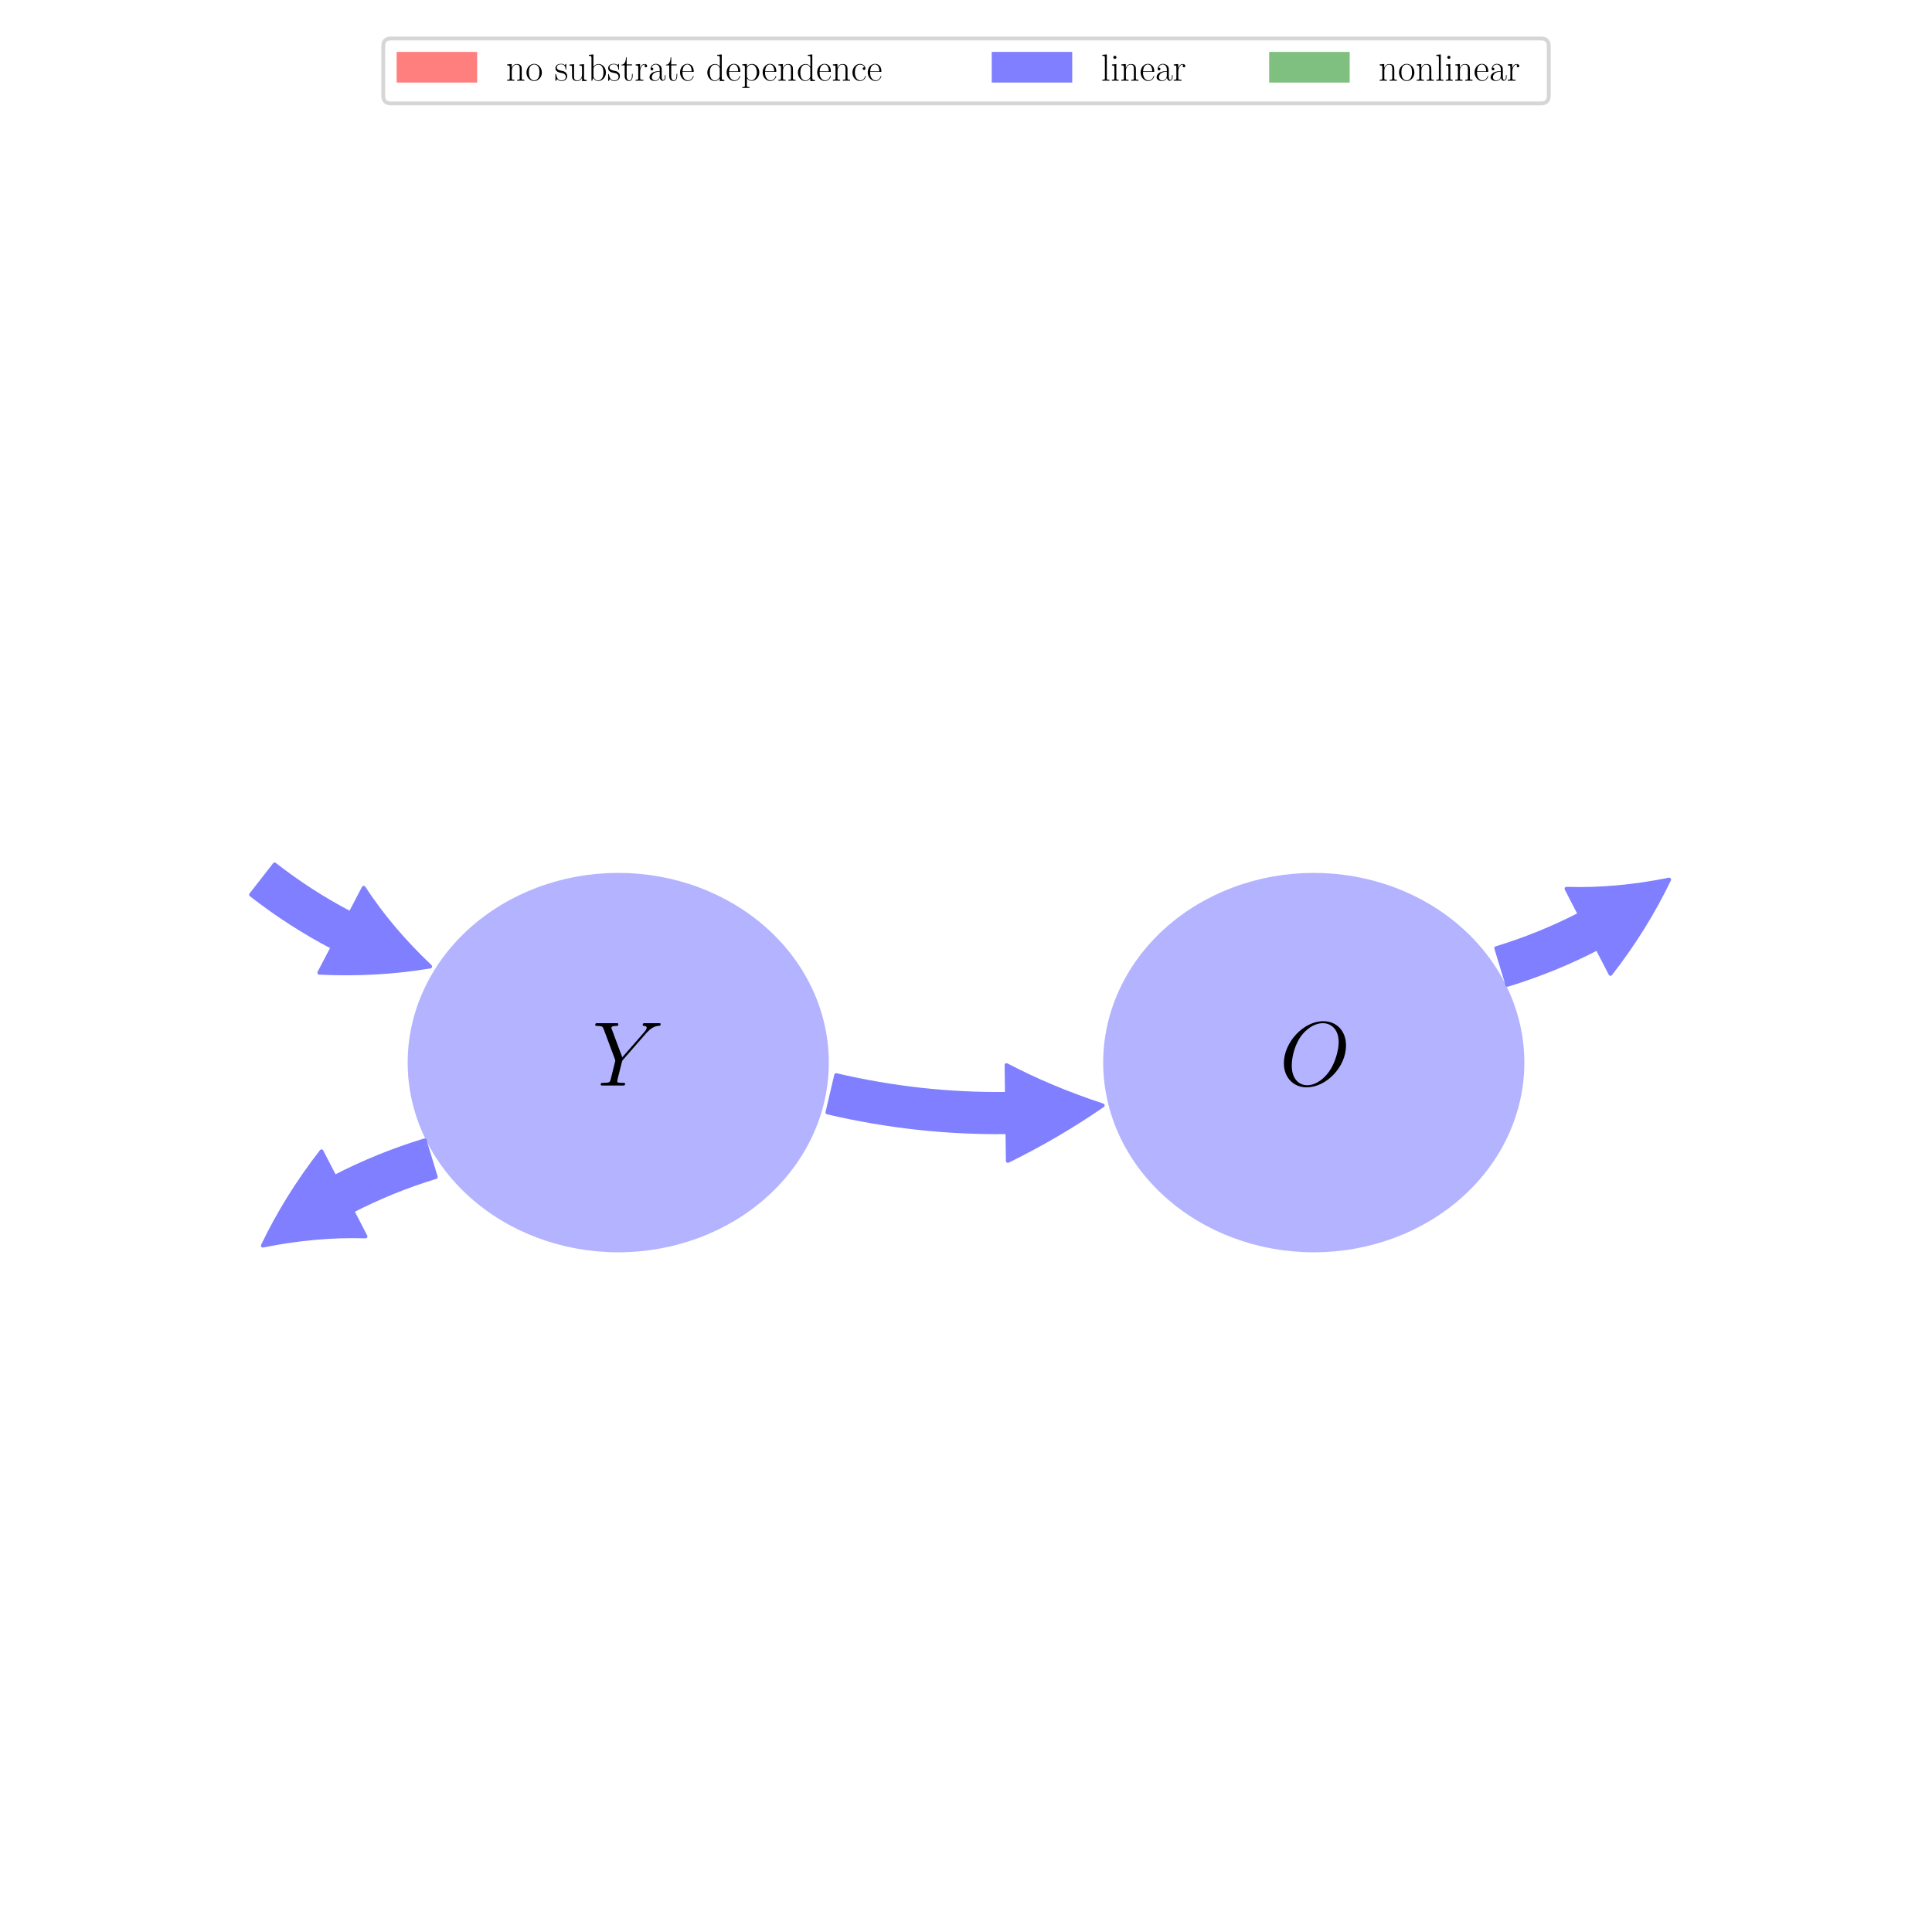
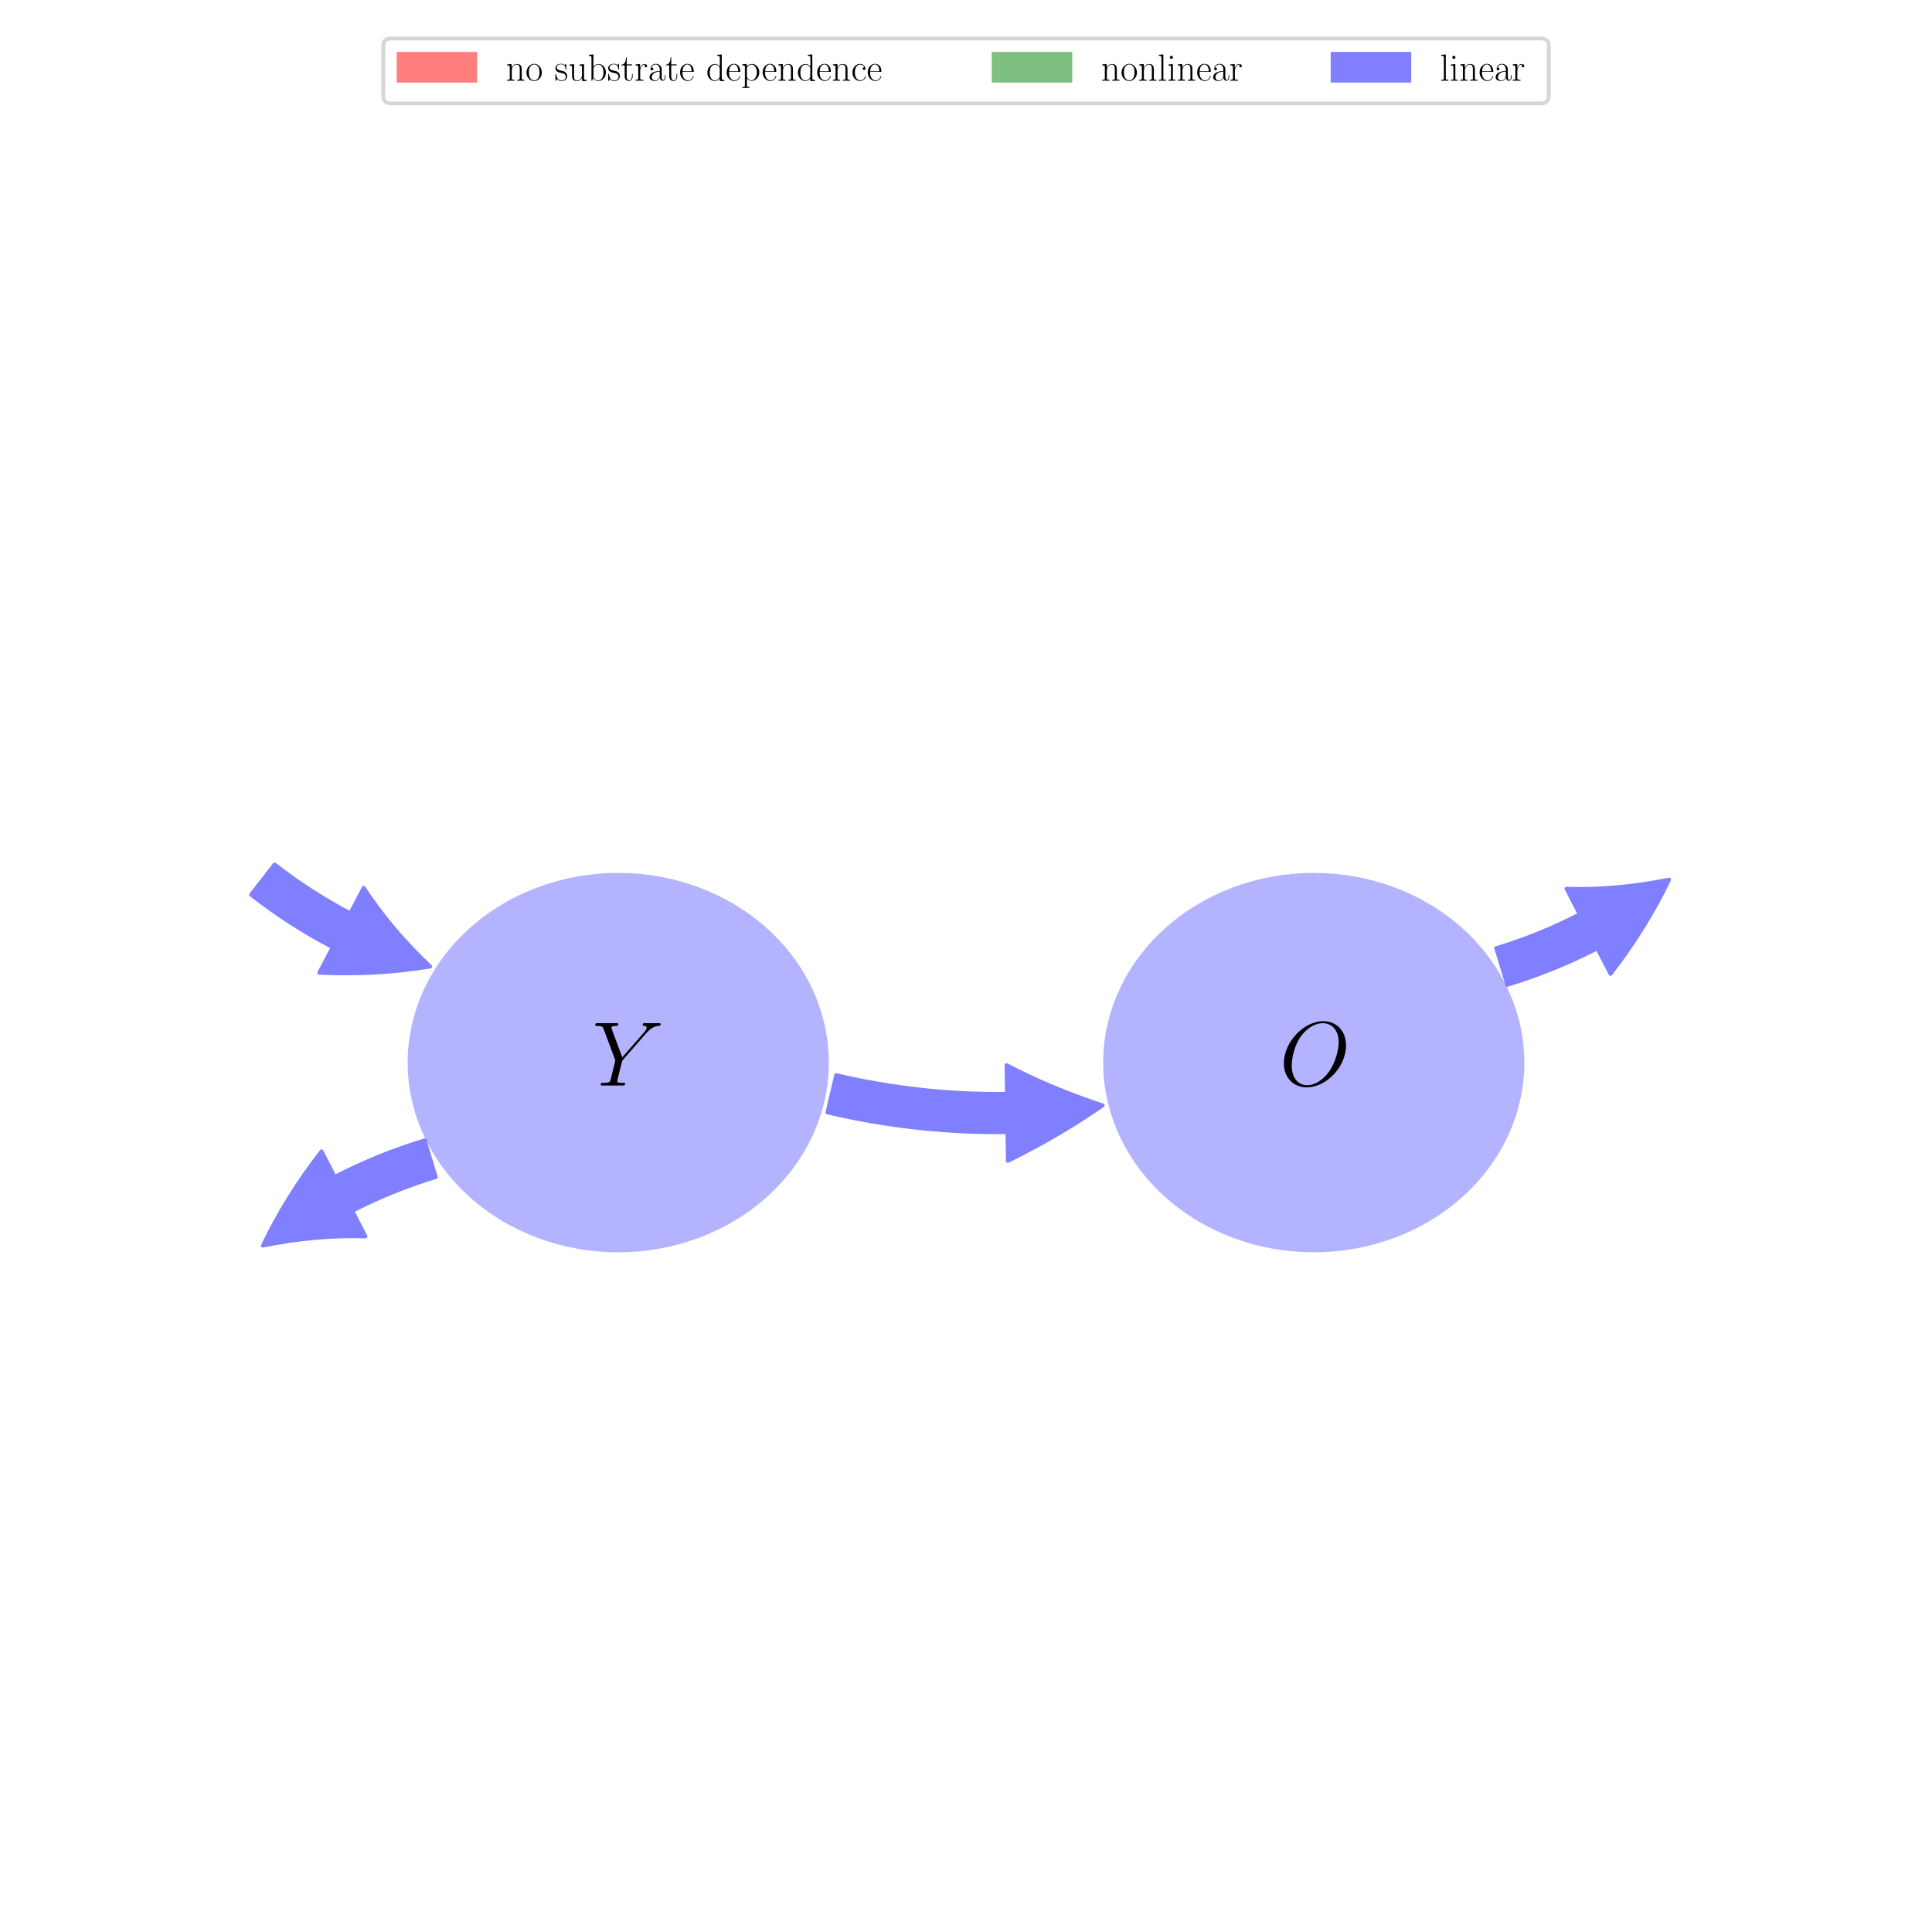
<svg xmlns="http://www.w3.org/2000/svg" xmlns:xlink="http://www.w3.org/1999/xlink" height="504pt" version="1.1" viewBox="0 0 504 504" width="504pt">
  <defs>
    <style type="text/css">
*{stroke-linecap:butt;stroke-linejoin:round;}
  </style>
  </defs>
  <g id="figure_1">
    <g id="patch_1">
      <path d="M 0 504  L 504 504  L 504 0  L 0 0  z " style="fill:#ffffff;" />
    </g>
    <g id="axes_1">
      <g id="patch_2">
-         <path clip-path="url(#pfa142706e2)" d="M 161.28 326.189  C 175.716 326.189 189.562 321.027 199.769 311.84  C 209.977 302.654 215.712 290.192 215.712 277.2  C 215.712 264.208 209.977 251.746 199.769 242.56  C 189.562 233.373 175.716 228.211 161.28 228.211  C 146.844 228.211 132.998 233.373 122.791 242.56  C 112.583 251.746 106.848 264.208 106.848 277.2  C 106.848 290.192 112.583 302.654 122.791 311.84  C 132.998 321.027 146.844 326.189 161.28 326.189  z " style="fill:#0000ff;opacity:0.3;stroke:#0000ff;stroke-linejoin:miter;" />
+         <path clip-path="url(#p48a6d5531c)" d="M 161.28 326.189  C 175.716 326.189 189.562 321.027 199.769 311.84  C 209.977 302.654 215.712 290.192 215.712 277.2  C 215.712 264.208 209.977 251.746 199.769 242.56  C 189.562 233.373 175.716 228.211 161.28 228.211  C 146.844 228.211 132.998 233.373 122.791 242.56  C 112.583 251.746 106.848 264.208 106.848 277.2  C 106.848 290.192 112.583 302.654 122.791 311.84  C 132.998 321.027 146.844 326.189 161.28 326.189  z " style="fill:#0000ff;opacity:0.3;stroke:#0000ff;stroke-linejoin:miter;" />
      </g>
      <g id="patch_3">
-         <path clip-path="url(#pfa142706e2)" d="M 71.642 225.508  Q 81.029 232.829 91.397 238.246  L 94.87 231.598  Q 101.949 242.41 112.223 252.136  Q 98.279 254.473 83.293 253.756  L 86.766 247.109  Q 75.594 241.272 65.493 233.394  L 71.642 225.508  z " style="fill:#0000ff;opacity:0.5;stroke:#0000ff;stroke-linecap:round;" />
+         <path clip-path="url(#p48a6d5531c)" d="M 71.642 225.508  Q 81.029 232.829 91.397 238.246  L 94.87 231.598  Q 101.949 242.41 112.223 252.136  Q 98.279 254.473 83.293 253.756  L 86.766 247.109  Q 75.594 241.272 65.493 233.394  L 71.642 225.508  z " style="fill:#0000ff;opacity:0.5;stroke:#0000ff;stroke-linecap:round;" />
      </g>
      <g id="patch_4">
-         <path clip-path="url(#pfa142706e2)" d="M 113.684 307.046  Q 102.298 310.519 91.907 315.889  L 95.35 322.552  Q 82.433 322.13 68.569 324.947  Q 74.672 312.194 83.872 300.342  L 87.316 307.005  Q 98.513 301.219 110.767 297.481  L 113.684 307.046  z " style="fill:#0000ff;opacity:0.5;stroke:#0000ff;stroke-linecap:round;" />
+         <path clip-path="url(#p48a6d5531c)" d="M 113.684 307.046  Q 102.298 310.519 91.907 315.889  L 95.35 322.552  Q 82.433 322.13 68.569 324.947  Q 74.672 312.194 83.872 300.342  L 87.316 307.005  Q 98.513 301.219 110.767 297.481  L 113.684 307.046  z " style="fill:#0000ff;opacity:0.5;stroke:#0000ff;stroke-linecap:round;" />
      </g>
      <g id="patch_5">
-         <path clip-path="url(#pfa142706e2)" d="M 342.72 326.189  C 357.156 326.189 371.002 321.027 381.209 311.84  C 391.417 302.654 397.152 290.192 397.152 277.2  C 397.152 264.208 391.417 251.746 381.209 242.56  C 371.002 233.373 357.156 228.211 342.72 228.211  C 328.284 228.211 314.438 233.373 304.231 242.56  C 294.023 251.746 288.288 264.208 288.288 277.2  C 288.288 290.192 294.023 302.654 304.231 311.84  C 314.438 321.027 328.284 326.189 342.72 326.189  z " style="fill:#0000ff;opacity:0.3;stroke:#0000ff;stroke-linejoin:miter;" />
+         <path clip-path="url(#p48a6d5531c)" d="M 342.72 326.189  C 357.156 326.189 371.002 321.027 381.209 311.84  C 391.417 302.654 397.152 290.192 397.152 277.2  C 397.152 264.208 391.417 251.746 381.209 242.56  C 371.002 233.373 357.156 228.211 342.72 228.211  C 328.284 228.211 314.438 233.373 304.231 242.56  C 294.023 251.746 288.288 264.208 288.288 277.2  C 288.288 290.192 294.023 302.654 304.231 311.84  C 314.438 321.027 328.284 326.189 342.72 326.189  z " style="fill:#0000ff;opacity:0.3;stroke:#0000ff;stroke-linejoin:miter;" />
      </g>
      <g id="patch_6">
-         <path clip-path="url(#pfa142706e2)" d="M 390.316 247.354  Q 401.702 243.881 412.093 238.511  L 408.65 231.848  Q 421.567 232.27 435.431 229.453  Q 429.328 242.206 420.128 254.058  L 416.684 247.395  Q 405.487 253.181 393.233 256.919  L 390.316 247.354  z " style="fill:#0000ff;opacity:0.5;stroke:#0000ff;stroke-linecap:round;" />
+         <path clip-path="url(#p48a6d5531c)" d="M 390.316 247.354  Q 401.702 243.881 412.093 238.511  L 408.65 231.848  Q 421.567 232.27 435.431 229.453  Q 429.328 242.206 420.128 254.058  L 416.684 247.395  Q 405.487 253.181 393.233 256.919  L 390.316 247.354  z " style="fill:#0000ff;opacity:0.5;stroke:#0000ff;stroke-linecap:round;" />
      </g>
      <g id="patch_7">
-         <path clip-path="url(#pfa142706e2)" d="M 218.129 280.462  Q 240.288 285.654 262.674 285.35  L 262.572 277.851  Q 274.26 283.97 287.663 288.364  Q 276.075 296.392 262.911 302.848  L 262.81 295.349  Q 239.199 295.67 215.847 290.198  L 218.129 280.462  z " style="fill:#0000ff;opacity:0.5;stroke:#0000ff;stroke-linecap:round;" />
+         <path clip-path="url(#p48a6d5531c)" d="M 218.129 280.462  Q 240.288 285.654 262.674 285.35  L 262.572 277.851  Q 274.26 283.97 287.663 288.364  Q 276.075 296.392 262.911 302.848  L 262.81 295.349  Q 239.199 295.67 215.847 290.198  L 218.129 280.462  z " style="fill:#0000ff;opacity:0.5;stroke:#0000ff;stroke-linecap:round;" />
      </g>
      <g id="text_1">
        <defs>
          <path d="M 58.797 56.953  L 61.094 59.234  C 65.5 63.719 69.203 64.828 72.703 65.109  C 73.797 65.203 74.703 65.297 74.703 67  C 74.703 68 73.703 68 73.5 68  C 72.297 68 71 68 69.797 68  L 65.703 68  C 62.797 68 59.703 68 56.906 68  C 56.203 68 55.094 68 55.094 66.031  C 55.094 65.094 56.094 65 56.406 65  C 59.406 65 59.406 63.5 59.406 62.906  C 59.406 61.812 58.594 60.312 56.594 58.016  L 32.797 30.766  L 21.5 61.109  C 20.906 62.5 20.906 62.703 20.906 62.906  C 20.906 65 25 65 26.203 65  C 27.406 65 28.5 65 28.5 66.859  C 28.5 68 27.594 68 27 68  C 25.297 68 23.297 68 21.594 68  L 10.5 68  C 8.703 68 6.797 68 5.094 68  C 4.406 68 3.297 68 3.297 66.031  C 3.297 65 4.203 65 5.703 65  C 10.594 65 11.5 64.094 12.406 61.812  L 24.797 28.672  C 24.906 28.375 25.203 27.266 25.203 26.969  C 25.203 26.672 20.297 7.062 20 6.062  C 19.203 3.391 18.203 2.891 11.797 2.891  C 10.094 2.891 9.297 2.891 9.297 1  C 9.297 0 10.406 0 10.703 0  C 12.5 0 14.594 0 16.5 0  L 28.297 0  C 30.094 0 32.203 0 34 0  C 34.703 0 35.906 0 35.906 1.797  C 35.906 2.891 35.203 2.891 33.5 2.891  C 27.297 2.891 27.297 3.594 27.297 4.688  C 27.297 5.391 28.094 8.562 28.594 10.562  L 32.203 24.906  C 32.797 26.984 32.797 27.172 33.703 28.172  z " id="CMMI12-89" />
        </defs>
        <g transform="translate(154.4882 283.1768)scale(0.24 -0.24)">
          <use transform="scale(0.996264)" xlink:href="#CMMI12-89" />
        </g>
      </g>
      <g id="text_2">
        <defs>
          <path d="M 72.594 43.703  C 72.594 60.125 61.797 70.188 47.797 70.188  C 26.406 70.188 4.797 47.281 4.797 24.281  C 4.797 8.656 15.203 -2 29.703 -2  C 50.703 -2 72.594 19.812 72.594 43.703  z M 30.297 0.297  C 22.094 0.297 13.406 6.266 13.406 21.797  C 13.406 30.844 16.703 45.688 24.906 55.656  C 32.203 64.422 40.594 68 47.297 68  C 56.094 68 64.594 61.625 64.594 47.281  C 64.594 38.422 60.797 24.578 54.094 15.125  C 46.797 4.969 37.703 0.297 30.297 0.297  z " id="CMMI12-79" />
        </defs>
        <g transform="translate(333.7739 283.1768)scale(0.24 -0.24)">
          <use transform="scale(0.996264)" xlink:href="#CMMI12-79" />
        </g>
      </g>
      <g id="legend_1">
        <g id="patch_8">
          <path d="M 101.975 26.977  L 402.025 26.977  Q 404.025 26.977 404.025 24.977  L 404.025 12.04  Q 404.025 10.04 402.025 10.04  L 101.975 10.04  Q 99.975 10.04 99.975 12.04  L 99.975 24.977  Q 99.975 26.977 101.975 26.977  z " style="fill:#ffffff;opacity:0.8;stroke:#cccccc;stroke-linejoin:miter;" />
        </g>
        <g id="patch_9">
          <path d="M 103.975 21.04  L 123.975 21.04  L 123.975 14.04  L 103.975 14.04  z " style="fill:#ff0000;opacity:0.5;stroke:#ff0000;stroke-linejoin:miter;" />
        </g>
        <g id="text_3">
          <defs>
            <path d="M 41.5 30.203  C 41.5 35.297 40.5 43.594 28.703 43.594  C 20.797 43.594 16.703 37.5 15.203 33.5  L 15.094 33.5  L 15.094 43.594  L 3.297 42.5  L 3.297 39.906  C 9.203 39.906 10.094 39.297 10.094 34.5  L 10.094 6.688  C 10.094 2.875 9.703 2.391 3.297 2.391  L 3.297 -0.203  C 5.703 0 10.094 0 12.703 0  C 15.297 0 19.797 0 22.203 -0.203  L 22.203 2.391  C 15.797 2.391 15.406 2.781 15.406 6.688  L 15.406 25.906  C 15.406 35.109 21 42 28 42  C 35.406 42 36.203 35.406 36.203 30.594  L 36.203 6.688  C 36.203 2.875 35.797 2.391 29.406 2.391  L 29.406 -0.203  C 31.797 0 36.203 0 38.797 0  C 41.406 0 45.906 0 48.297 -0.203  L 48.297 2.391  C 41.906 2.391 41.5 2.781 41.5 6.688  z " id="CMR17-110" />
            <path d="M 43.094 21.188  C 43.094 34 33.797 44 22.906 44  C 12 44 2.703 34 2.703 21.188  C 2.703 8.609 12 -1 22.906 -1  C 33.797 -1 43.094 8.609 43.094 21.188  z M 22.906 0.797  C 18.203 0.797 14.203 3.594 11.906 7.5  C 9.406 11.984 9.094 17.594 9.094 22  C 9.094 26.203 9.297 31.406 11.906 35.906  C 13.906 39.203 17.797 42.406 22.906 42.406  C 27.406 42.406 31.203 39.906 33.594 36.406  C 36.703 31.703 36.703 25.109 36.703 22  C 36.703 18.094 36.5 12.109 33.797 7.297  C 31 2.703 26.703 0.797 22.906 0.797  z " id="CMR17-111" />
            <path d="M 30.906 42.141  C 30.906 43.953 30.797 44.047 30.203 44.047  C 29.797 44.047 29.703 43.953 28.5 42.453  C 28.203 42.047 27.297 41.031 27 40.641  C 23.797 44.047 19.297 44.047 17.594 44.047  C 6.5 44.047 2.5 38.234 2.5 32.438  C 2.5 23.406 12.703 21.328 15.594 20.703  C 21.906 19.422 24.094 19.016 26.203 17.203  C 27.5 16.016 29.703 13.812 29.703 10.219  C 29.703 6 27.297 0.594 18.094 0.594  C 9.406 0.594 6.297 7.188 4.5 15.953  C 4.203 17.344 4.203 17.453 3.406 17.453  C 2.594 17.453 2.5 17.344 2.5 15.359  L 2.5 0.984  C 2.5 -0.797 2.594 -0.906 3.203 -0.906  C 3.703 -0.906 3.797 -0.797 4.297 0  C 4.906 0.891 6.406 3.297 7 4.312  C 9 1.609 12.5 -1 18.094 -1  C 28 -1 33.297 4.422 33.297 12.25  C 33.297 17.375 30.594 20.078 29.297 21.281  C 26.297 24.391 22.797 25.094 18.594 25.891  C 13.094 27.109 6.094 28.516 6.094 34.641  C 6.094 37.234 7.5 42.766 17.594 42.766  C 28.297 42.766 28.906 32.719 29.094 29.5  C 29.203 29 29.703 28.891 30 28.891  C 30.906 28.891 30.906 29.203 30.906 30.906  z " id="CMR17-115" />
            <path d="M 29.406 42.078  L 29.406 39.5  C 35.297 39.5 36.203 38.891 36.203 34.156  L 36.203 16.125  C 36.203 7.812 31.703 0.594 24.297 0.594  C 16.094 0.594 15.406 5.438 15.406 10.594  L 15.406 43.172  L 3.297 42.078  L 3.297 39.5  C 7.297 39.5 10 39.5 10.094 35.531  L 10.094 16.531  C 10.094 9.891 10.094 5.641 12.703 2.859  C 14 1.578 16.5 -1 23.703 -1  C 32.203 -1 35.5 5.891 36.297 7.906  L 36.406 7.906  L 36.406 -0.984  L 48.297 -0.984  L 48.297 2  C 42.406 2 41.5 2.594 41.5 7.391  L 41.5 43.172  z " id="CMR17-117" />
            <path d="M 15 68.688  L 3.094 67.594  L 3.094 65  C 9 65 9.906 64.406 9.906 59.641  L 9.906 -0.203  L 11.703 -0.203  L 14.594 6.891  C 17.5 2.203 21.797 -1 27.594 -1  C 37.594 -1 47.703 7.812 47.703 21.406  C 47.703 34.188 38.703 43.594 28.594 43.594  C 22.406 43.594 18 40.297 15 36.406  z M 15.203 31.312  C 15.203 33.094 15.203 33.406 16.594 35.5  C 20.5 41.516 26.094 42 28 42  C 31 42 41.297 40.391 41.297 21.5  C 41.297 1.688 29.5 0.594 27.094 0.594  C 24 0.594 19.5 1.781 16.297 7.594  C 15.203 9.5 15.203 9.703 15.203 11.484  z " id="CMR17-98" />
            <path d="M 15.094 40  L 29.094 40  L 29.094 42.578  L 15.094 42.578  L 15.094 61  L 13.297 61  C 13.094 50.703 9.594 41.688 1.094 41.688  L 1.094 40  L 9.797 40  L 9.797 12.047  C 9.797 10.156 9.797 -1 21.406 -1  C 27.297 -1 30.703 4.781 30.703 12.141  L 30.703 17.812  L 28.906 17.812  L 28.906 12.234  C 28.906 5.375 26.203 0.797 22 0.797  C 19.094 0.797 15.094 2.781 15.094 11.844  z " id="CMR17-116" />
            <path d="M 15 23.391  C 15 33 19.094 42 26.594 42  C 27.297 42 28 41.906 28.703 41.594  C 28.703 41.594 26.5 40.891 26.5 38.312  C 26.5 35.906 28.406 34.906 29.906 34.906  C 31.094 34.906 33.297 35.609 33.297 38.406  C 33.297 41.609 30.094 43.594 26.703 43.594  C 19.094 43.594 15.797 36.203 14.797 32.703  L 14.703 32.703  L 14.703 43.594  L 3.094 42.5  L 3.094 39.906  C 9 39.906 9.906 39.297 9.906 34.5  L 9.906 6.688  C 9.906 2.875 9.5 2.391 3.094 2.391  L 3.094 -0.203  C 5.5 0 10.094 0 12.703 0  C 15.594 0 20.703 0 23.406 -0.203  L 23.406 2.391  C 16.203 2.391 15 2.391 15 6.875  z " id="CMR17-114" />
            <path d="M 36 25.828  C 36 32.375 36 35.844 31.797 39.734  C 28.094 43 23.797 44 20.406 44  C 12.5 44 6.797 37.609 6.797 30.797  C 6.797 27 9.797 27 10.406 27  C 11.703 27 14 27.781 14 30.531  C 14 33 12.094 34.078 10.406 34.078  C 10 34.078 9.5 33.969 9.203 33.875  C 11.297 40.5 16.703 42.406 20.203 42.406  C 25.203 42.406 30.703 37.953 30.703 29.453  L 30.703 25  C 24.797 25 17.703 24.203 12.094 21.203  C 5.797 17.703 4 12.703 4 8.906  C 4 1.203 13 -1 18.297 -1  C 23.797 -1 28.906 2.172 31.094 7.984  C 31.297 3.641 34.094 -0.281 38.5 -0.281  C 40.594 -0.281 45.906 1.094 45.906 8.859  L 45.906 14.375  L 44.094 14.375  L 44.094 8.781  C 44.094 2.781 41.406 2 40.094 2  C 36 2 36 7.156 36 11.531  z M 30.703 13.594  C 30.703 4.953 24.5 0.594 19 0.594  C 14 0.594 10.094 4.297 10.094 8.906  C 10.094 11.891 11.406 17.188 17.203 20.391  C 22 23.094 27.5 23.5 30.703 23.5  z " id="CMR17-97" />
            <path d="M 38.094 23  C 38.5 23.406 38.5 23.609 38.5 24.625  C 38.5 34.969 33.094 44 21.703 44  C 11.094 44 2.703 33.891 2.703 21.609  C 2.703 8.609 12.203 -1 22.797 -1  C 34 -1 38.406 9.484 38.406 11.562  C 38.406 12.25 37.797 12.25 37.594 12.25  C 36.906 12.25 36.797 12.047 36.406 10.875  C 34.203 4.141 28.703 0.797 23.5 0.797  C 19.203 0.797 14.906 3.172 12.203 7.5  C 9.094 12.547 9.094 18.375 9.094 23  z M 9.203 24.5  C 9.906 39.141 17.594 42.406 21.594 42.406  C 28.406 42.406 33 35.891 33.094 24.5  z " id="CMR17-101" />
            <path d="M 29.203 67.594  L 29.203 65  C 35.094 65 36 64.406 36 59.688  L 36 36.641  C 35.594 37.141 31.5 43.594 23.406 43.594  C 13.203 43.594 3.297 34.5 3.297 21.312  C 3.297 8.203 12.594 -1 22.406 -1  C 30.906 -1 35.297 5.266 35.797 5.938  L 35.797 -0.984  L 47.906 -0.984  L 47.906 2  C 42 2 41.094 2.594 41.094 7.391  L 41.094 68.688  z M 35.797 11.797  C 35.797 8.797 34 6.094 31.703 4.094  C 28.297 1.094 24.906 0.594 23 0.594  C 20.094 0.594 9.703 2.094 9.703 21.188  C 9.703 40.812 21.297 42 23.906 42  C 28.5 42 32.203 39.406 34.5 35.797  C 35.797 33.703 35.797 33.406 35.797 31.609  z " id="CMR17-100" />
            <path d="M 22 -16.609  C 15.594 -16.609 15.203 -16.203 15.203 -12.328  L 15.203 6.281  C 18.094 2.094 22.297 -0.594 27.594 -0.594  C 37.594 -0.594 47.703 8.172 47.703 21.688  C 47.703 34.234 39 43.781 28.703 43.781  C 22.703 43.781 17.797 40.5 15 36.531  L 15 43.781  L 3.094 42.688  L 3.094 40.109  C 9 40.109 9.906 39.5 9.906 34.734  L 9.906 -12.328  C 9.906 -16.109 9.5 -16.609 3.094 -16.609  L 3.094 -19.188  C 5.5 -19 9.906 -19 12.5 -19  C 15.094 -19 19.594 -19 22 -19.188  z M 15.203 31.438  C 15.203 32.844 15.203 34.922 19.094 38.609  C 19.594 39.016 23 42 28 42  C 35.297 42 41.297 32.938 41.297 21.594  C 41.297 10.25 34.906 1 27 1  C 23.406 1 19.5 2.688 16.5 7.375  C 15.203 9.562 15.203 10.156 15.203 11.75  z " id="CMR17-112" />
            <path d="M 34.906 35  C 33 35 30.203 35 30.203 31.516  C 30.203 28.719 32.5 27.922 33.797 27.922  C 34.5 27.922 37.406 28.234 37.406 31.625  C 37.406 38.547 30.594 43.797 22.906 43.797  C 12.297 43.797 3.297 34.031 3.297 21.297  C 3.297 8.062 12.703 -1 22.906 -1  C 35.297 -1 38.406 10.578 38.406 11.688  C 38.406 12.094 38.297 12.391 37.594 12.391  C 36.906 12.391 36.797 12.297 36.406 10.984  C 33.797 2.812 28.094 0.797 23.797 0.797  C 17.406 0.797 9.703 6.672 9.703 21.391  C 9.703 36.531 17.094 42 23 42  C 26.906 42 32.703 40.203 34.906 35  z " id="CMR17-99" />
          </defs>
          <g transform="translate(131.9752 21.04)scale(0.1 -0.1)">
            <use transform="scale(0.996264)" xlink:href="#CMR17-110" />
            <use transform="translate(50.89537 0)scale(0.996264)" xlink:href="#CMR17-111" />
            <use transform="translate(126.6618 0)scale(0.996264)" xlink:href="#CMR17-115" />
            <use transform="translate(162.4632 0)scale(0.996264)" xlink:href="#CMR17-117" />
            <use transform="translate(213.3585 0)scale(0.996264)" xlink:href="#CMR17-98" />
            <use transform="translate(264.2539 0)scale(0.996264)" xlink:href="#CMR17-115" />
            <use transform="translate(300.0552 0)scale(0.996264)" xlink:href="#CMR17-116" />
            <use transform="translate(335.336 0)scale(0.996264)" xlink:href="#CMR17-114" />
            <use transform="translate(370.6168 0)scale(0.996264)" xlink:href="#CMR17-97" />
            <use transform="translate(416.3072 0)scale(0.996264)" xlink:href="#CMR17-116" />
            <use transform="translate(451.588 0)scale(0.996264)" xlink:href="#CMR17-101" />
            <use transform="translate(522.1496 0)scale(0.996264)" xlink:href="#CMR17-100" />
            <use transform="translate(573.045 0)scale(0.996264)" xlink:href="#CMR17-101" />
            <use transform="translate(613.5307 0)scale(0.996264)" xlink:href="#CMR17-112" />
            <use transform="translate(667.0285 0)scale(0.996264)" xlink:href="#CMR17-101" />
            <use transform="translate(707.5141 0)scale(0.996264)" xlink:href="#CMR17-110" />
            <use transform="translate(758.4095 0)scale(0.996264)" xlink:href="#CMR17-100" />
            <use transform="translate(809.3049 0)scale(0.996264)" xlink:href="#CMR17-101" />
            <use transform="translate(849.7905 0)scale(0.996264)" xlink:href="#CMR17-110" />
            <use transform="translate(900.6859 0)scale(0.996264)" xlink:href="#CMR17-99" />
            <use transform="translate(941.1716 0)scale(0.996264)" xlink:href="#CMR17-101" />
          </g>
        </g>
        <g id="patch_10">
-           <path d="M 259.212 21.04  L 279.212 21.04  L 279.212 14.04  L 259.212 14.04  z " style="fill:#0000ff;opacity:0.5;stroke:#0000ff;stroke-linejoin:miter;" />
+           <path d="M 259.212 21.04  L 279.212 21.04  L 279.212 14.04  L 259.212 14.04  z " style="fill:#008000;opacity:0.5;stroke:#008000;stroke-linejoin:miter;" />
        </g>
        <g id="text_4">
          <defs>
            <path d="M 15.297 68.688  L 3.406 67.594  L 3.406 65  C 9.297 65 10.203 64.406 10.203 59.641  L 10.203 6.656  C 10.203 2.875 9.797 2.391 3.406 2.391  L 3.406 -0.203  C 5.797 0 10.203 0 12.703 0  C 15.297 0 19.703 0 22.094 -0.203  L 22.094 2.391  C 15.703 2.391 15.297 2.781 15.297 6.656  z " id="CMR17-108" />
            <path d="M 15.5 61.078  C 15.5 63.266 13.703 65.156 11.406 65.156  C 9.203 65.156 7.297 63.375 7.297 61.078  C 7.297 58.891 9.094 57 11.406 57  C 13.594 57 15.5 58.797 15.5 61.078  z M 3.797 42.281  L 3.797 39.703  C 9.406 39.703 10.203 39.094 10.203 34.328  L 10.203 6.672  C 10.203 2.875 9.797 2.391 3.406 2.391  L 3.406 -0.203  C 5.797 0 10.094 0 12.594 0  C 15 0 19.094 0 21.406 -0.203  L 21.406 2.391  C 15.5 2.391 15.297 2.984 15.297 6.562  L 15.297 43.375  z " id="CMR17-105" />
          </defs>
          <g transform="translate(287.2121 21.04)scale(0.1 -0.1)">
-             <use transform="scale(0.996264)" xlink:href="#CMR17-108" />
-             <use transform="translate(24.87106 0)scale(0.996264)" xlink:href="#CMR17-105" />
-             <use transform="translate(49.74212 0)scale(0.996264)" xlink:href="#CMR17-110" />
-             <use transform="translate(100.6375 0)scale(0.996264)" xlink:href="#CMR17-101" />
-             <use transform="translate(141.1231 0)scale(0.996264)" xlink:href="#CMR17-97" />
-             <use transform="translate(186.8136 0)scale(0.996264)" xlink:href="#CMR17-114" />
-           </g>
-         </g>
-         <g id="patch_11">
-           <path d="M 331.593 21.04  L 351.593 21.04  L 351.593 14.04  L 331.593 14.04  z " style="fill:#008000;opacity:0.5;stroke:#008000;stroke-linejoin:miter;" />
-         </g>
-         <g id="text_5">
-           <g transform="translate(359.593 21.04)scale(0.1 -0.1)">
            <use transform="scale(0.996264)" xlink:href="#CMR17-110" />
            <use transform="translate(50.89537 0)scale(0.996264)" xlink:href="#CMR17-111" />
            <use transform="translate(96.58585 0)scale(0.996264)" xlink:href="#CMR17-110" />
            <use transform="translate(147.4812 0)scale(0.996264)" xlink:href="#CMR17-108" />
            <use transform="translate(172.3523 0)scale(0.996264)" xlink:href="#CMR17-105" />
            <use transform="translate(197.2233 0)scale(0.996264)" xlink:href="#CMR17-110" />
            <use transform="translate(248.1187 0)scale(0.996264)" xlink:href="#CMR17-101" />
            <use transform="translate(288.6044 0)scale(0.996264)" xlink:href="#CMR17-97" />
            <use transform="translate(334.2948 0)scale(0.996264)" xlink:href="#CMR17-114" />
          </g>
        </g>
+         <g id="patch_11">
+           <path d="M 347.644 21.04  L 367.644 21.04  L 367.644 14.04  L 347.644 14.04  z " style="fill:#0000ff;opacity:0.5;stroke:#0000ff;stroke-linejoin:miter;" />
+         </g>
+         <g id="text_5">
+           <g transform="translate(375.644 21.04)scale(0.1 -0.1)">
+             <use transform="scale(0.996264)" xlink:href="#CMR17-108" />
+             <use transform="translate(24.87106 0)scale(0.996264)" xlink:href="#CMR17-105" />
+             <use transform="translate(49.74212 0)scale(0.996264)" xlink:href="#CMR17-110" />
+             <use transform="translate(100.6375 0)scale(0.996264)" xlink:href="#CMR17-101" />
+             <use transform="translate(141.1231 0)scale(0.996264)" xlink:href="#CMR17-97" />
+             <use transform="translate(186.8136 0)scale(0.996264)" xlink:href="#CMR17-114" />
+           </g>
+         </g>
      </g>
    </g>
  </g>
  <defs>
-     <clipPath id="pfa142706e2">
+     <clipPath id="p48a6d5531c">
      <rect height="453.6" width="504" x="0" y="50.4" />
    </clipPath>
  </defs>
</svg>
